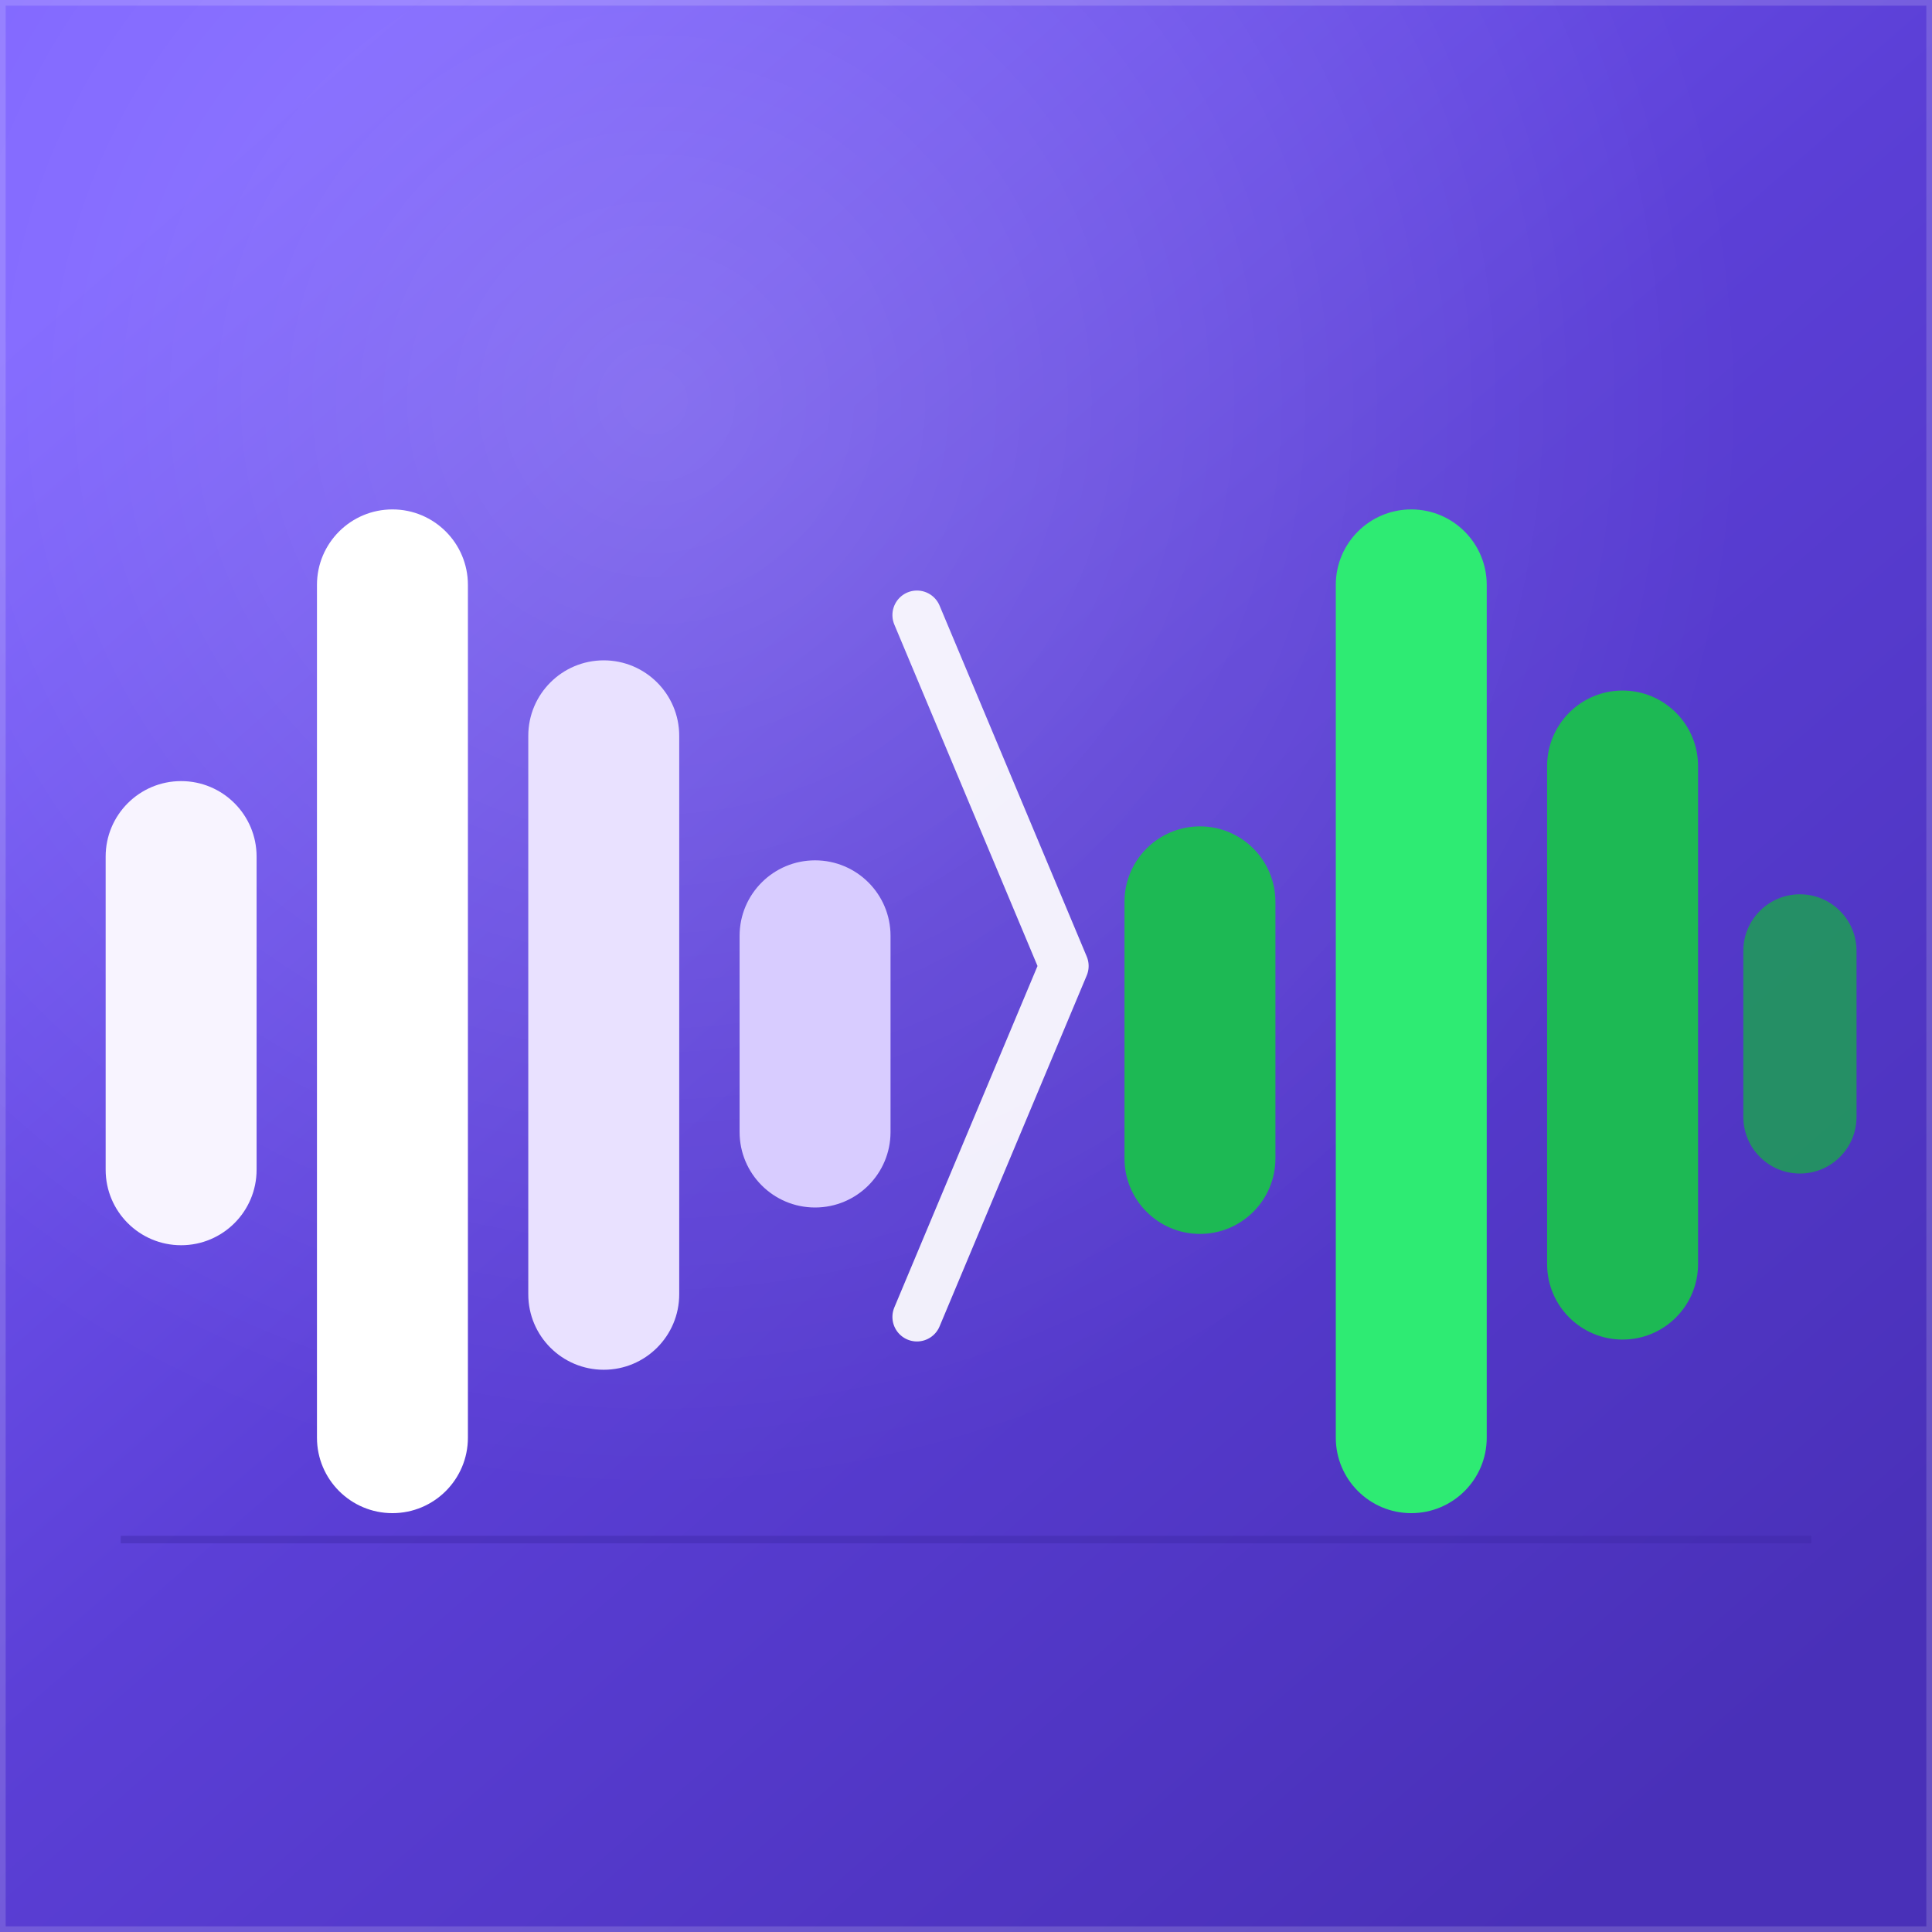
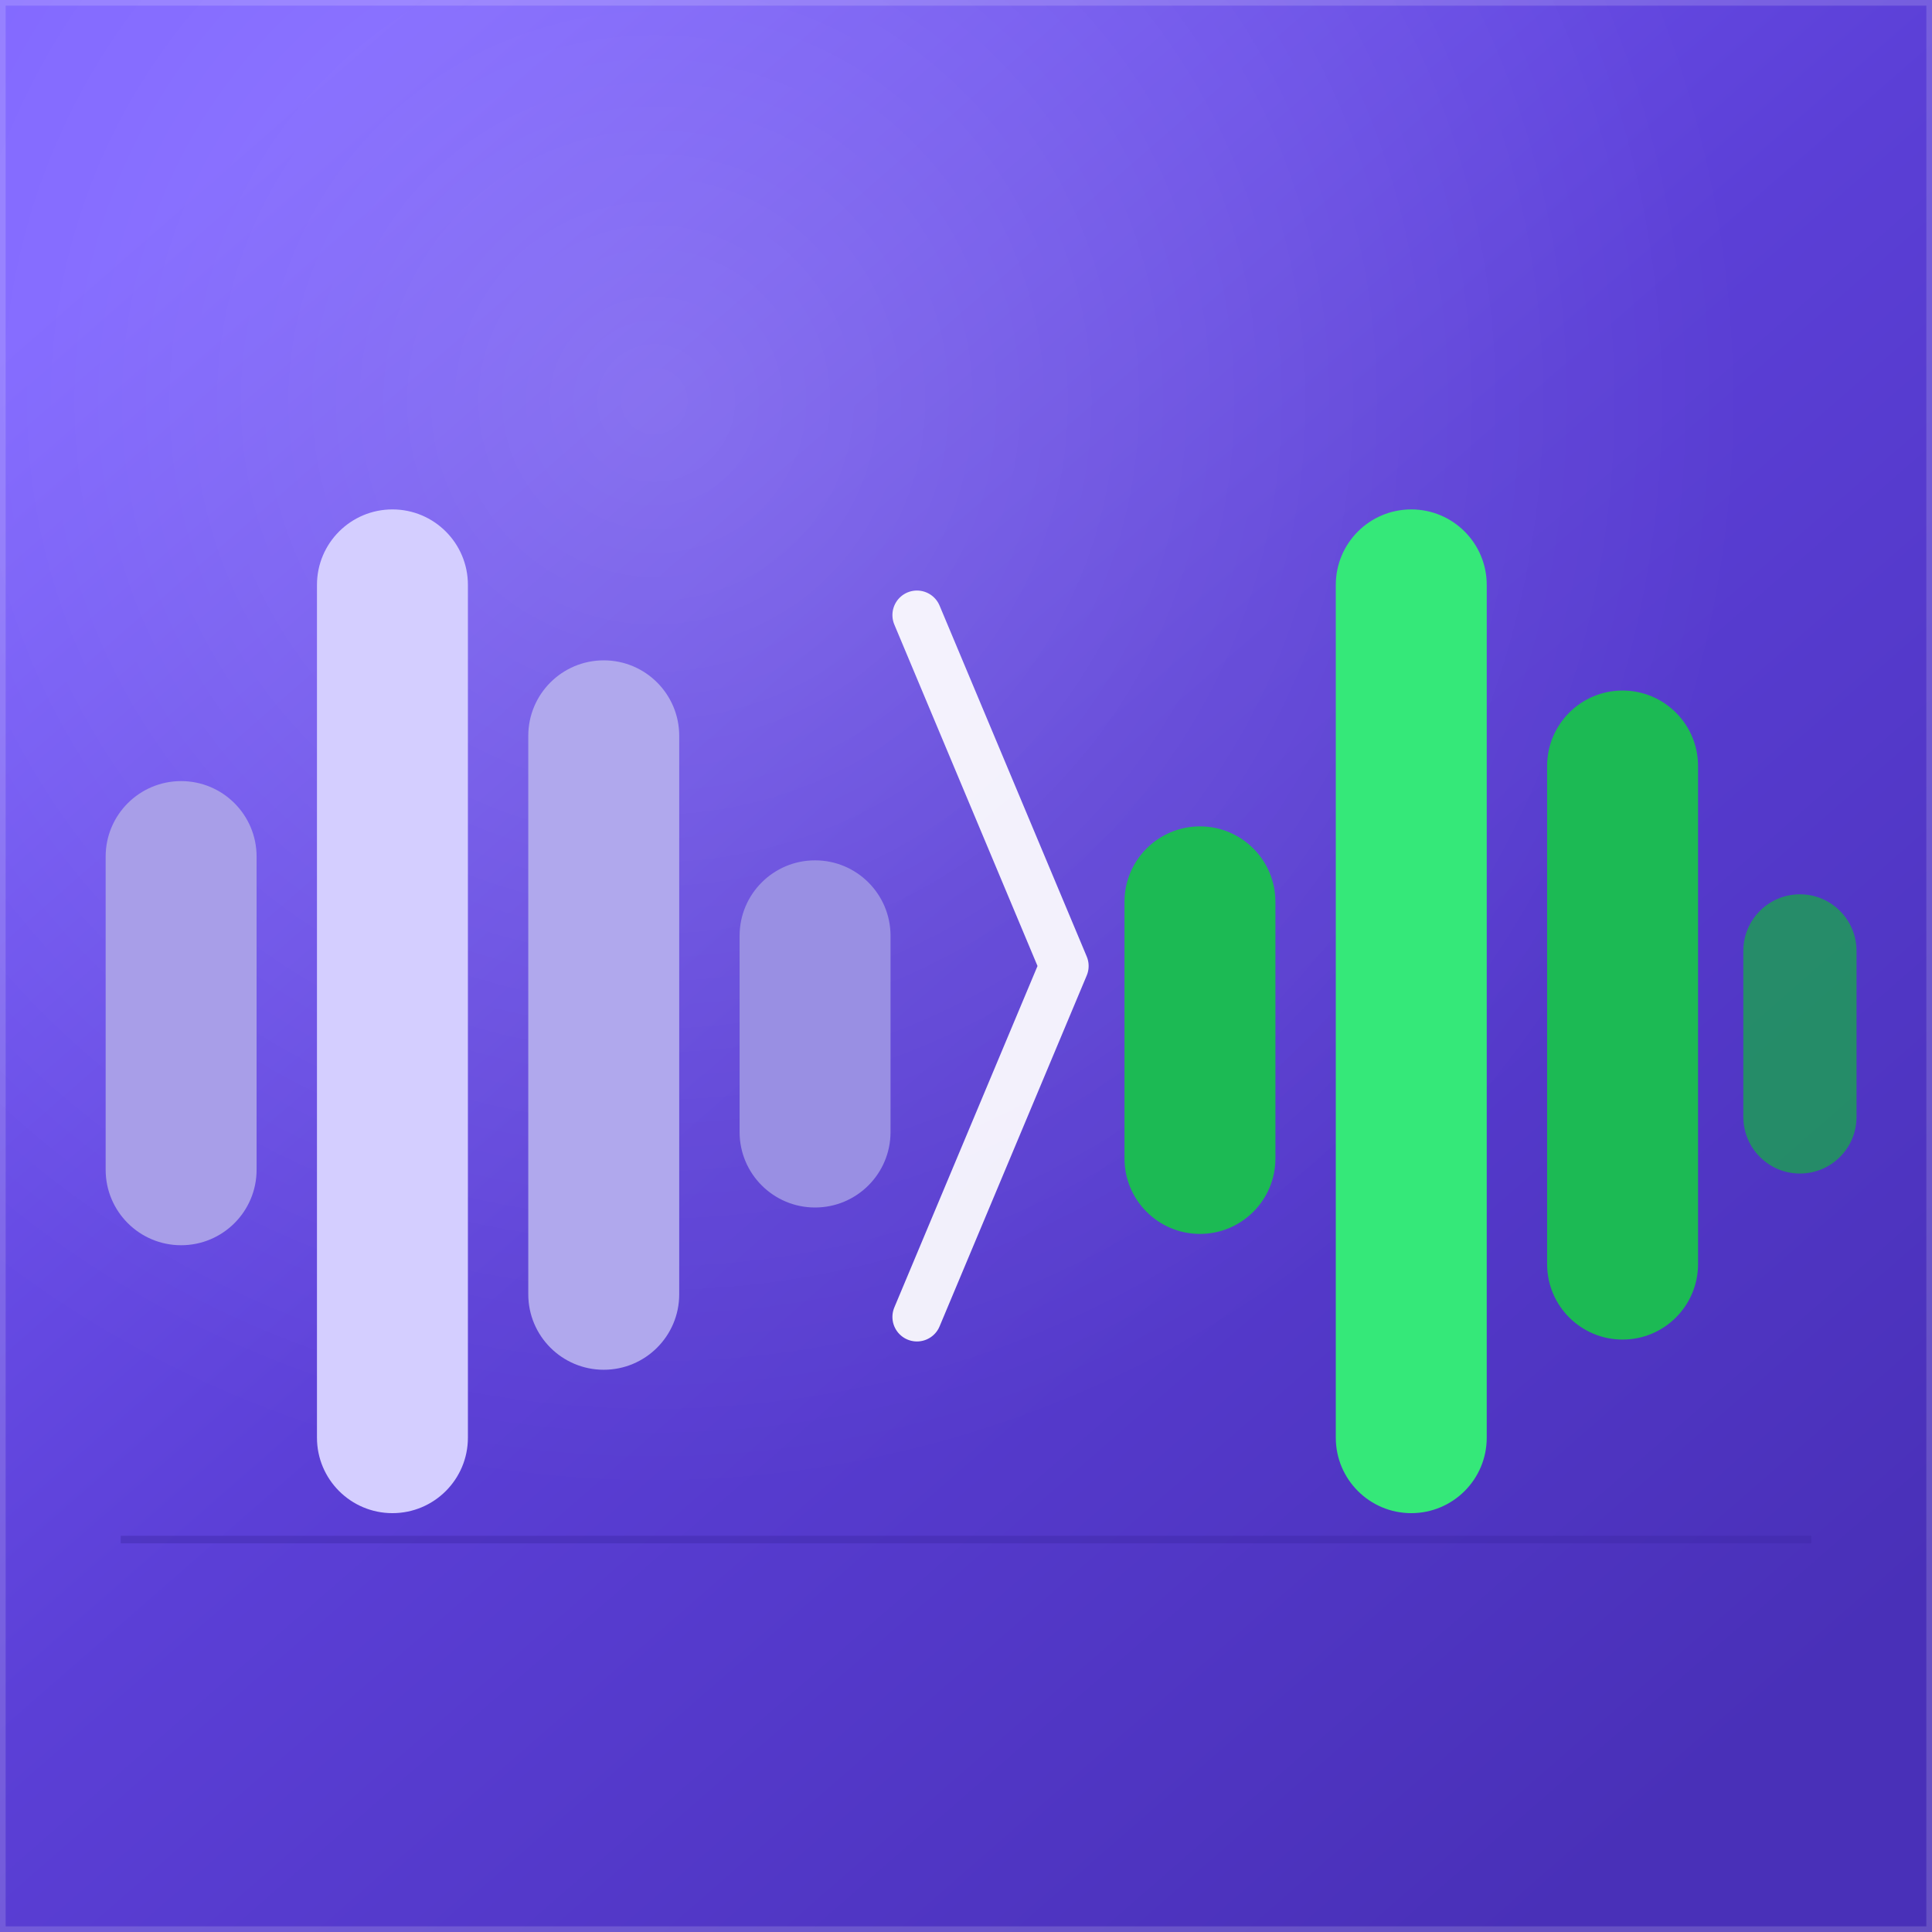
<svg xmlns="http://www.w3.org/2000/svg" width="1024" height="1024" viewBox="0 0 1024 1024" role="img">
  <defs>
    <linearGradient id="glassReadyPurple" x1="128" y1="72" x2="896" y2="952" gradientUnits="userSpaceOnUse">
      <stop offset="0" stop-color="#7C61FF" />
      <stop offset="0.48" stop-color="#5B3FD6" />
      <stop offset="1" stop-color="#4930B8" />
    </linearGradient>
    <radialGradient id="softTopGlow" cx="34%" cy="21%" r="56%">
      <stop offset="0" stop-color="#FFFFFF" stop-opacity="0.18" />
      <stop offset="1" stop-color="#FFFFFF" stop-opacity="0" />
    </radialGradient>
  </defs>
  <rect width="1024" height="1024" fill="url(#glassReadyPurple)" />
  <rect width="1024" height="1024" fill="url(#softTopGlow)" />
  <rect width="1024" height="1024" fill="none" stroke="#ffffff" stroke-width="6" opacity="0.16" />
-   <rect x="56" y="414" width="80" height="246" rx="40" fill="#F8F4FF" />
-   <rect x="168" y="270" width="80" height="532" rx="40" fill="#FFFFFF" />
-   <rect x="280" y="350" width="80" height="376" rx="40" fill="#E9E1FF" />
-   <rect x="392" y="456" width="80" height="184" rx="40" fill="#D8CCFF" />
+   <rect x="56" y="414" width="80" height="246" rx="40" fill="#A89EE8" />
+   <rect x="168" y="270" width="80" height="532" rx="40" fill="#D4CEFF" />
+   <rect x="280" y="350" width="80" height="376" rx="40" fill="#B0A8ED" />
+   <rect x="392" y="456" width="80" height="184" rx="40" fill="#998FE3" />
  <path d="M486 326 L564 512 L486 698" fill="none" stroke="#ffffff" stroke-width="26" stroke-linecap="round" stroke-linejoin="round" opacity="0.92" />
-   <rect x="596" y="438" width="80" height="216" rx="40" fill="#1DB954" />
-   <rect x="708" y="270" width="80" height="532" rx="40" fill="#2EEB73" />
-   <rect x="820" y="366" width="80" height="344" rx="40" fill="#1DB954" />
-   <rect x="924" y="474" width="60" height="148" rx="30" fill="#18A84A" opacity="0.78" />
+   <rect x="596" y="438" width="80" height="216" rx="40" fill="#1CBA54" />
+   <rect x="708" y="270" width="80" height="532" rx="40" fill="#35E879" />
+   <rect x="820" y="366" width="80" height="344" rx="40" fill="#1CBA54" />
+   <rect x="924" y="474" width="60" height="148" rx="30" fill="#17A84A" opacity="0.75" />
  <line x1="64" y1="816" x2="960" y2="816" stroke="#3C27A5" stroke-width="4" opacity="0.42" />
</svg>
